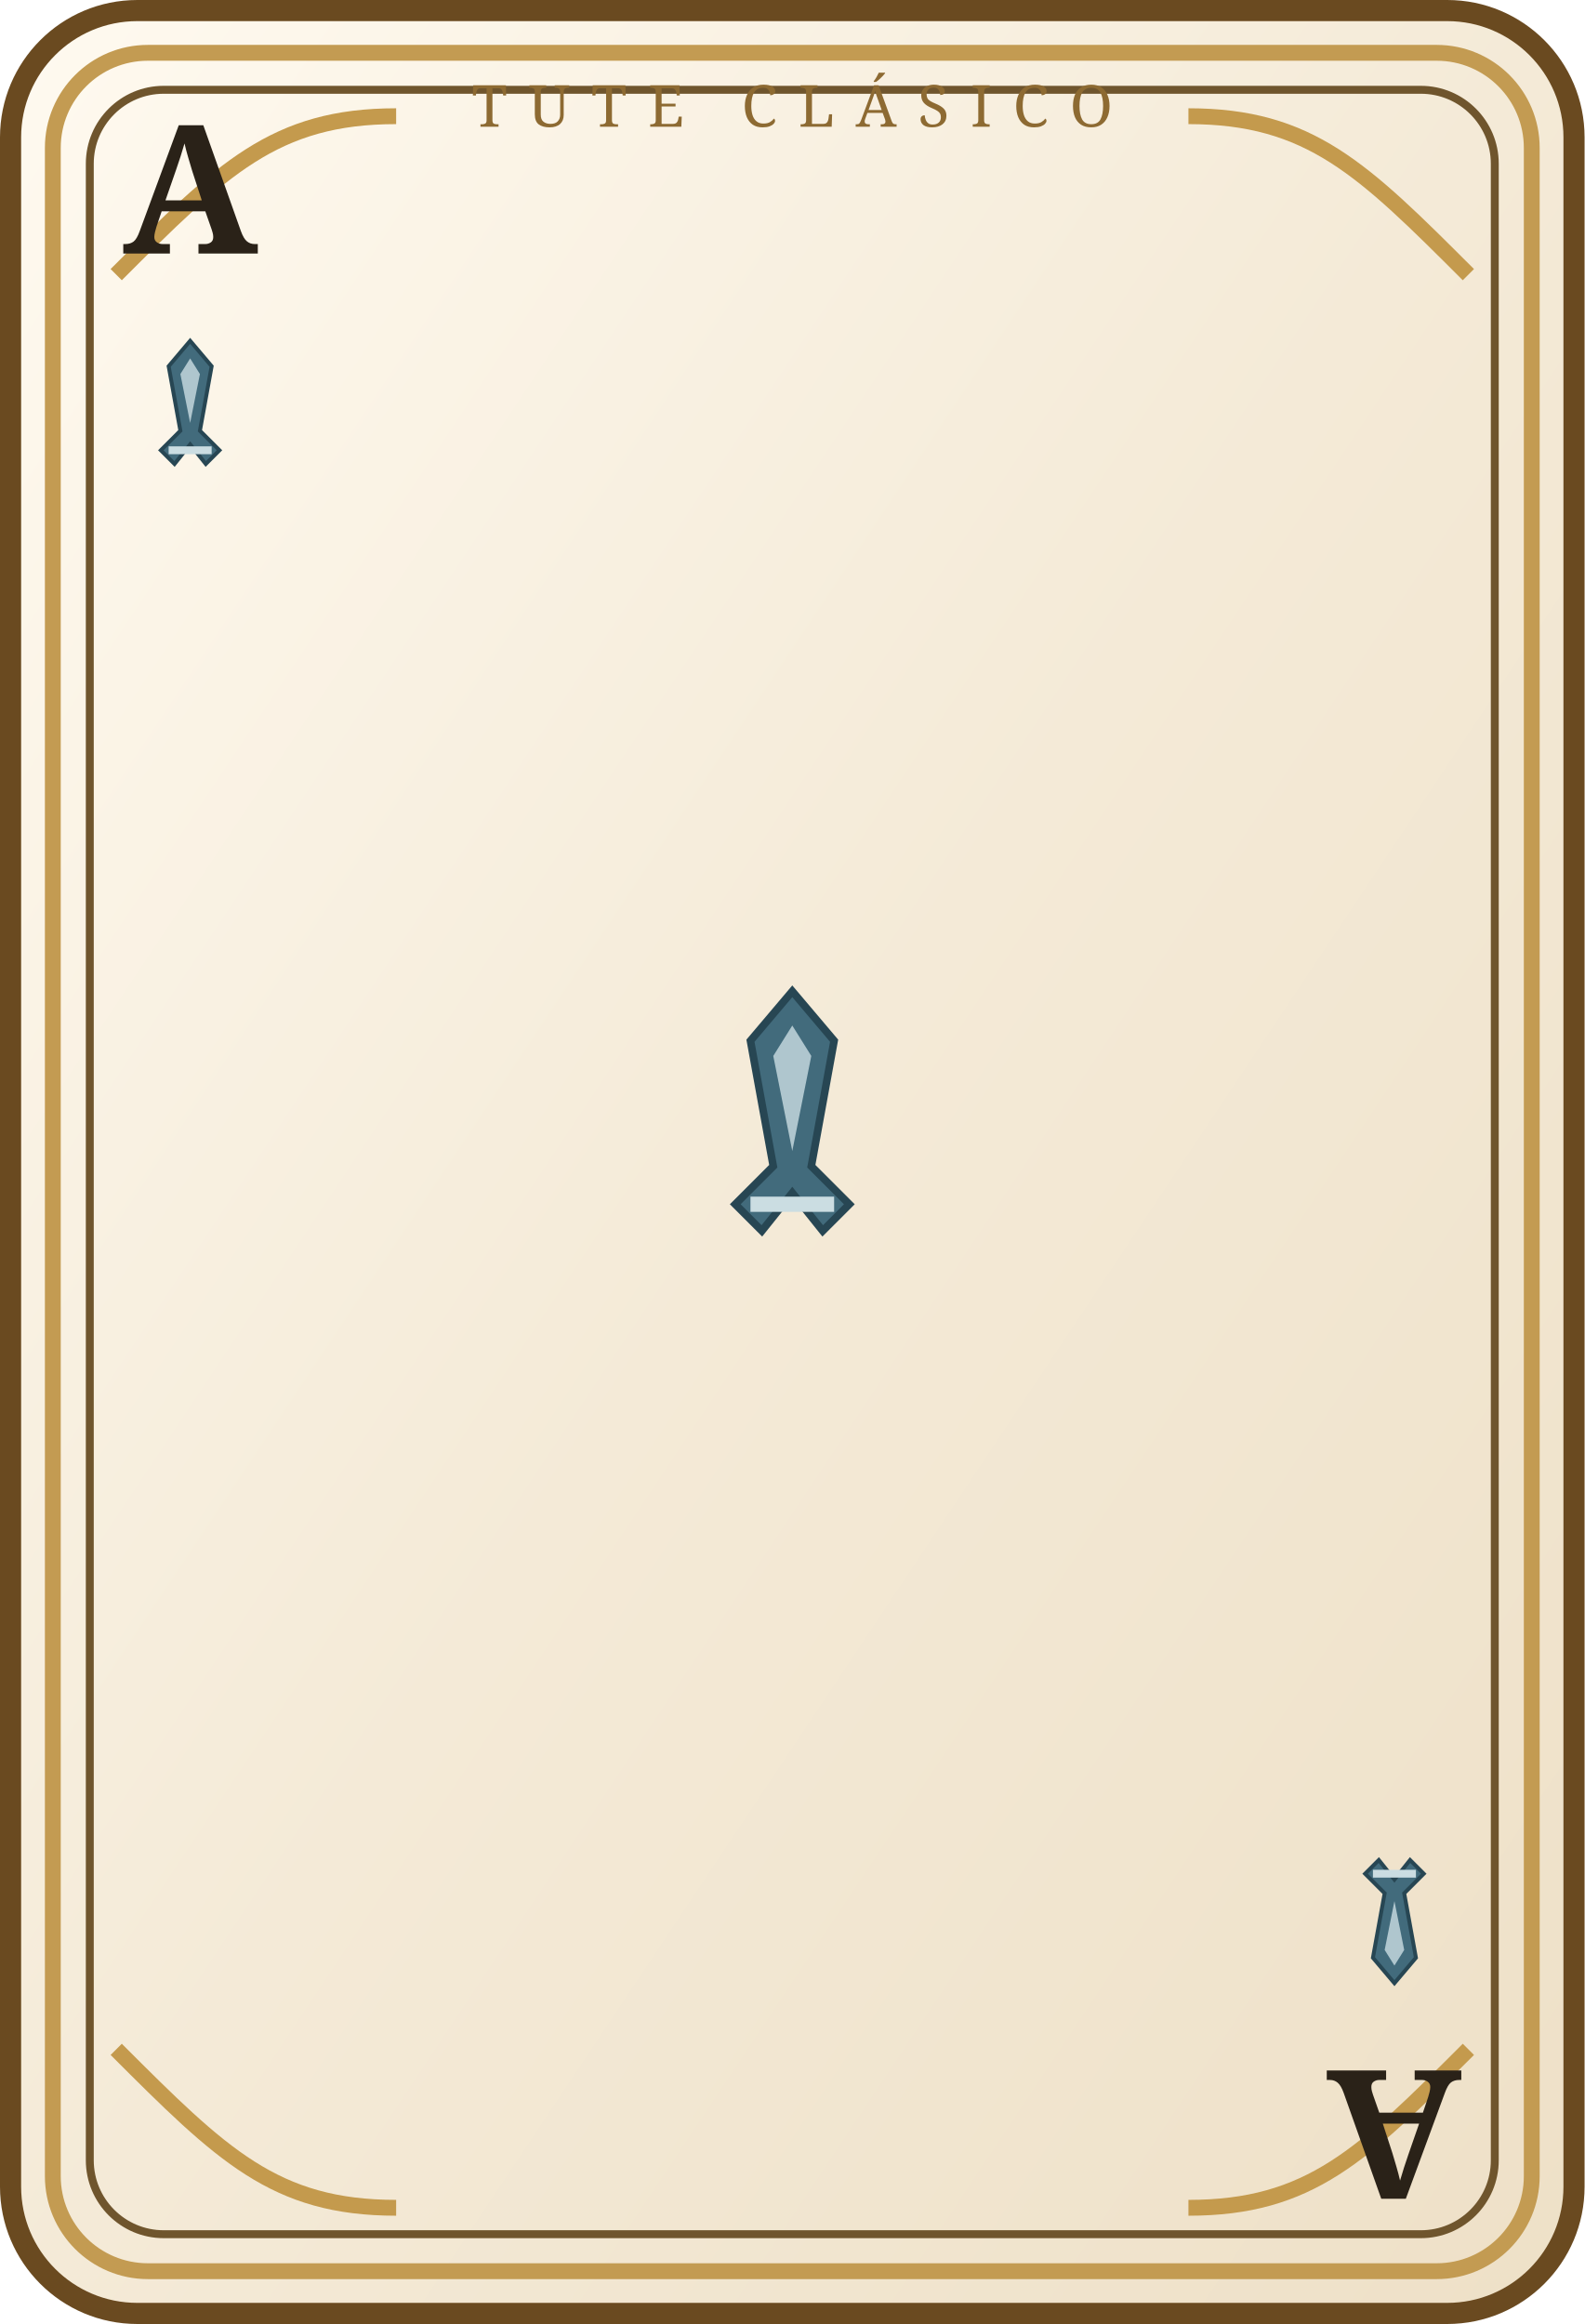
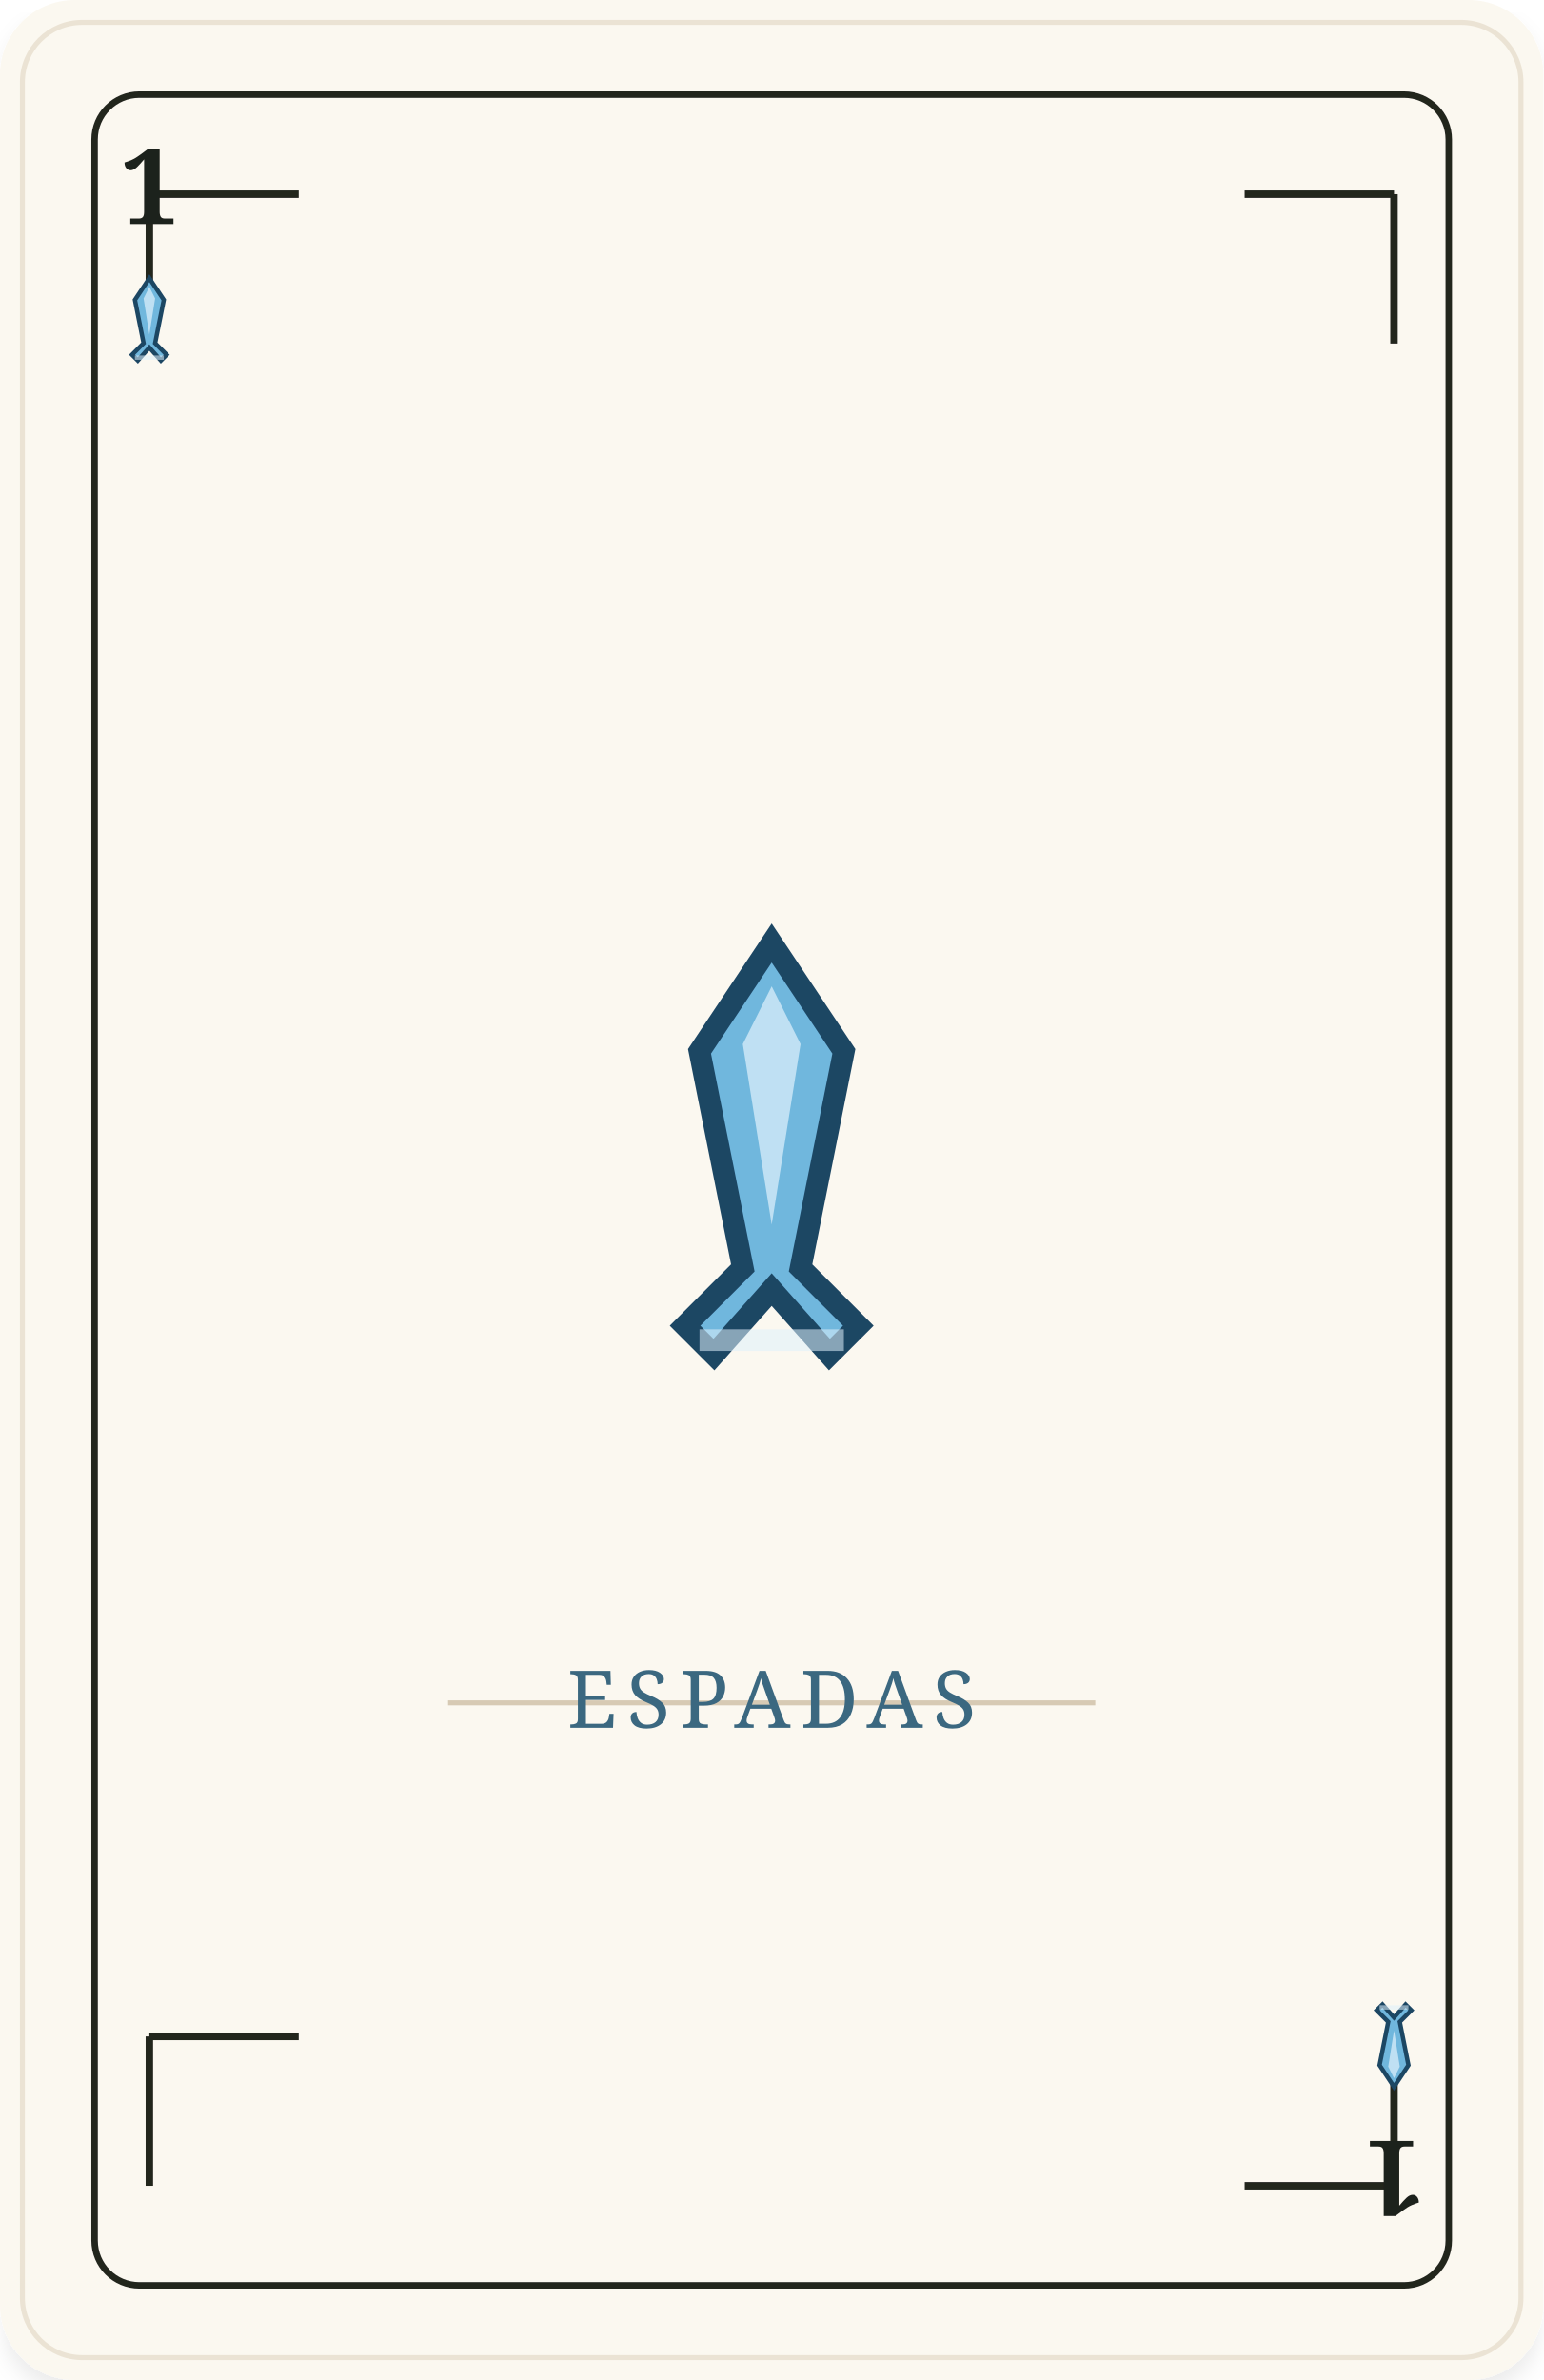
- <svg xmlns="http://www.w3.org/2000/svg" width="300" height="440" viewBox="0 0 300 440">
+ <svg xmlns="http://www.w3.org/2000/svg" width="620" height="956" viewBox="0 0 620 956">
  <defs>
-     <linearGradient id="paper" x1="0" y1="0" x2="1" y2="1">
-       <stop offset="0" stop-color="#fffaf0" />
-       <stop offset=".5" stop-color="#f4ead7" />
-       <stop offset="1" stop-color="#eee0c7" />
+     <filter id="shadow" x="-20%" y="-20%" width="140%" height="140%">
+       <feDropShadow dx="0" dy="5" stdDeviation="4" flood-opacity=".08" />
+     </filter>
+     <linearGradient id="oroFill" x1="0" x2="1">
+       <stop offset="0" stop-color="#f7db89" />
+       <stop offset="1" stop-color="#d19309" />
    </linearGradient>
-     <linearGradient id="gold" x1="0" y1="0" x2="1" y2="1">
-       <stop offset="0" stop-color="#fff0ae" />
-       <stop offset=".48" stop-color="#d9aa45" />
-       <stop offset="1" stop-color="#9f6810" />
-     </linearGradient>
-     <linearGradient id="cloth" x1="0" y1="0" x2="1" y2="1">
-       <stop offset="0" stop-color="#fff" />
-       <stop offset="1" stop-color="#000" />
-     </linearGradient>
-     <filter id="grain">
-       <feTurbulence type="fractalNoise" baseFrequency=".8" numOctaves="2" seed="4" />
-       <feColorMatrix values="1 0 0 0 0 0 1 0 0 0 0 0 1 0 0 0 0 0 .035 0" />
-     </filter>
-     <filter id="shadow">
-       <feDropShadow dx="0" dy="3" stdDeviation="2" flood-opacity=".2" />
-     </filter>
  </defs>
-   <rect x="2" y="2" width="296" height="436" rx="24" fill="url(#paper)" stroke="#6a4a20" stroke-width="4" />
-   <rect x="10" y="10" width="280" height="420" rx="18" fill="none" stroke="#c39b52" stroke-width="3" />
-   <rect x="17" y="17" width="266" height="406" rx="14" fill="none" stroke="#6f552d" stroke-width="1.5" />
-   <path d="M22 52C42 32 52 22 75 22M225 22c23 0 33 10 53 30M22 388c20 20 30 30 53 30M225 418c23 0 33-10 53-30" fill="none" stroke="#c49a4d" stroke-width="3" />
-   <g>
-     <g transform="translate(150 210) rotate(0) scale(0.72)" opacity="1">
-       <path d="M0-31 11-18 5 15l10 10-7 7-8-10-8 10-7-7 10-10-6-33L0-31Z" fill="#426b7c" stroke="#274653" stroke-width="2" />
-       <path d="M0-22 5-14 0 11-5-14 0-22Z" fill="#cbdde2" opacity=".8" />
-       <path d="M-11 25h22" stroke="#cbdde2" stroke-width="4" />
+   <g filter="url(#shadow)">
+     <rect width="620" height="956" rx="30" fill="#fbf8f0" />
+     <rect x="9" y="9" width="602" height="938" rx="24" fill="none" stroke="#ebe3d4" stroke-width="2" />
+     <rect x="38" y="38" width="544" height="880" rx="18" fill="none" stroke="#23251f" stroke-width="2.6" />
+     <path d="M60 78H120M60 78V138" stroke="#23251f" stroke-width="3" />
+     <path d="M500 78H560M560 78V138" stroke="#23251f" stroke-width="3" />
+     <path d="M60 818H120M60 818V878" stroke="#23251f" stroke-width="3" />
+     <path d="M500 878H560M560 818V878" stroke="#23251f" stroke-width="3" />
+     <g transform="translate(60 90)">
+       <text x="0" y="0" text-anchor="middle" font-family="Georgia,serif" font-size="42" font-weight="700" fill="#1d211b">1</text>
+       <g transform="translate(0 38) scale(.58)">
+         <path d="M0 -28L10 -13L4 17L12 25L8 29L0 20L-8 29L-12 25L-4 17L-10 -13Z" fill="#70b7dd" stroke="#1d4664" stroke-width="3" />
+         <path d="M0 -22L4 -14L0 11L-4 -14Z" fill="#def0fb" opacity=".72" />
+         <path d="M-10 27H10" stroke="#dff1fb" stroke-width="3" opacity=".55" />
+       </g>
+     </g>
+     <g transform="translate(560 860) rotate(180 0 0)">
+       <text x="0" y="0" text-anchor="middle" font-family="Georgia,serif" font-size="42" font-weight="700" fill="#1d211b">1</text>
+       <g transform="translate(0 38) scale(.58)">
+         <path d="M0 -28L10 -13L4 17L12 25L8 29L0 20L-8 29L-12 25L-4 17L-10 -13Z" fill="#70b7dd" stroke="#1d4664" stroke-width="3" />
+         <path d="M0 -22L4 -14L0 11L-4 -14Z" fill="#def0fb" opacity=".72" />
+         <path d="M-10 27H10" stroke="#dff1fb" stroke-width="3" opacity=".55" />
+       </g>
+     </g>
+     <g transform="translate(310 460)">
+       <g transform="scale(2.9)">
+         <path d="M0 -28L10 -13L4 17L12 25L8 29L0 20L-8 29L-12 25L-4 17L-10 -13Z" fill="#70b7dd" stroke="#1d4664" stroke-width="3" />
+         <path d="M0 -22L4 -14L0 11L-4 -14Z" fill="#def0fb" opacity=".72" />
+         <path d="M-10 27H10" stroke="#dff1fb" stroke-width="3" opacity=".55" />
+       </g>
+     </g>
+     <g transform="translate(310 684)">
+       <path d="M-130 0H130" stroke="#d7cab4" stroke-width="2" />
+       <text x="0" y="10" text-anchor="middle" font-family="Georgia,serif" font-size="32" letter-spacing="4" fill="#3a6780">ESPADAS</text>
    </g>
  </g>
-   <g transform="translate(36 48) rotate(0)">
-     <text x="0" y="0" text-anchor="middle" font-family="Georgia,serif" font-size="34" font-weight="700" fill="#2a2218">A</text>
-     <g transform="translate(0 28) rotate(0) scale(0.37)" opacity="1">
-       <path d="M0-31 11-18 5 15l10 10-7 7-8-10-8 10-7-7 10-10-6-33L0-31Z" fill="#426b7c" stroke="#274653" stroke-width="2" />
-       <path d="M0-22 5-14 0 11-5-14 0-22Z" fill="#cbdde2" opacity=".8" />
-       <path d="M-11 25h22" stroke="#cbdde2" stroke-width="4" />
-     </g>
-   </g>
-   <g transform="translate(264 392) rotate(180)">
-     <text x="0" y="0" text-anchor="middle" font-family="Georgia,serif" font-size="34" font-weight="700" fill="#2a2218">A</text>
-     <g transform="translate(0 28) rotate(0) scale(0.37)" opacity="1">
-       <path d="M0-31 11-18 5 15l10 10-7 7-8-10-8 10-7-7 10-10-6-33L0-31Z" fill="#426b7c" stroke="#274653" stroke-width="2" />
-       <path d="M0-22 5-14 0 11-5-14 0-22Z" fill="#cbdde2" opacity=".8" />
-       <path d="M-11 25h22" stroke="#cbdde2" stroke-width="4" />
-     </g>
-   </g>
-   <text x="150" y="24" text-anchor="middle" font-family="Georgia,serif" font-size="11" letter-spacing="4" fill="#8d6a32">TUTE CLÁSICO</text>
</svg>
